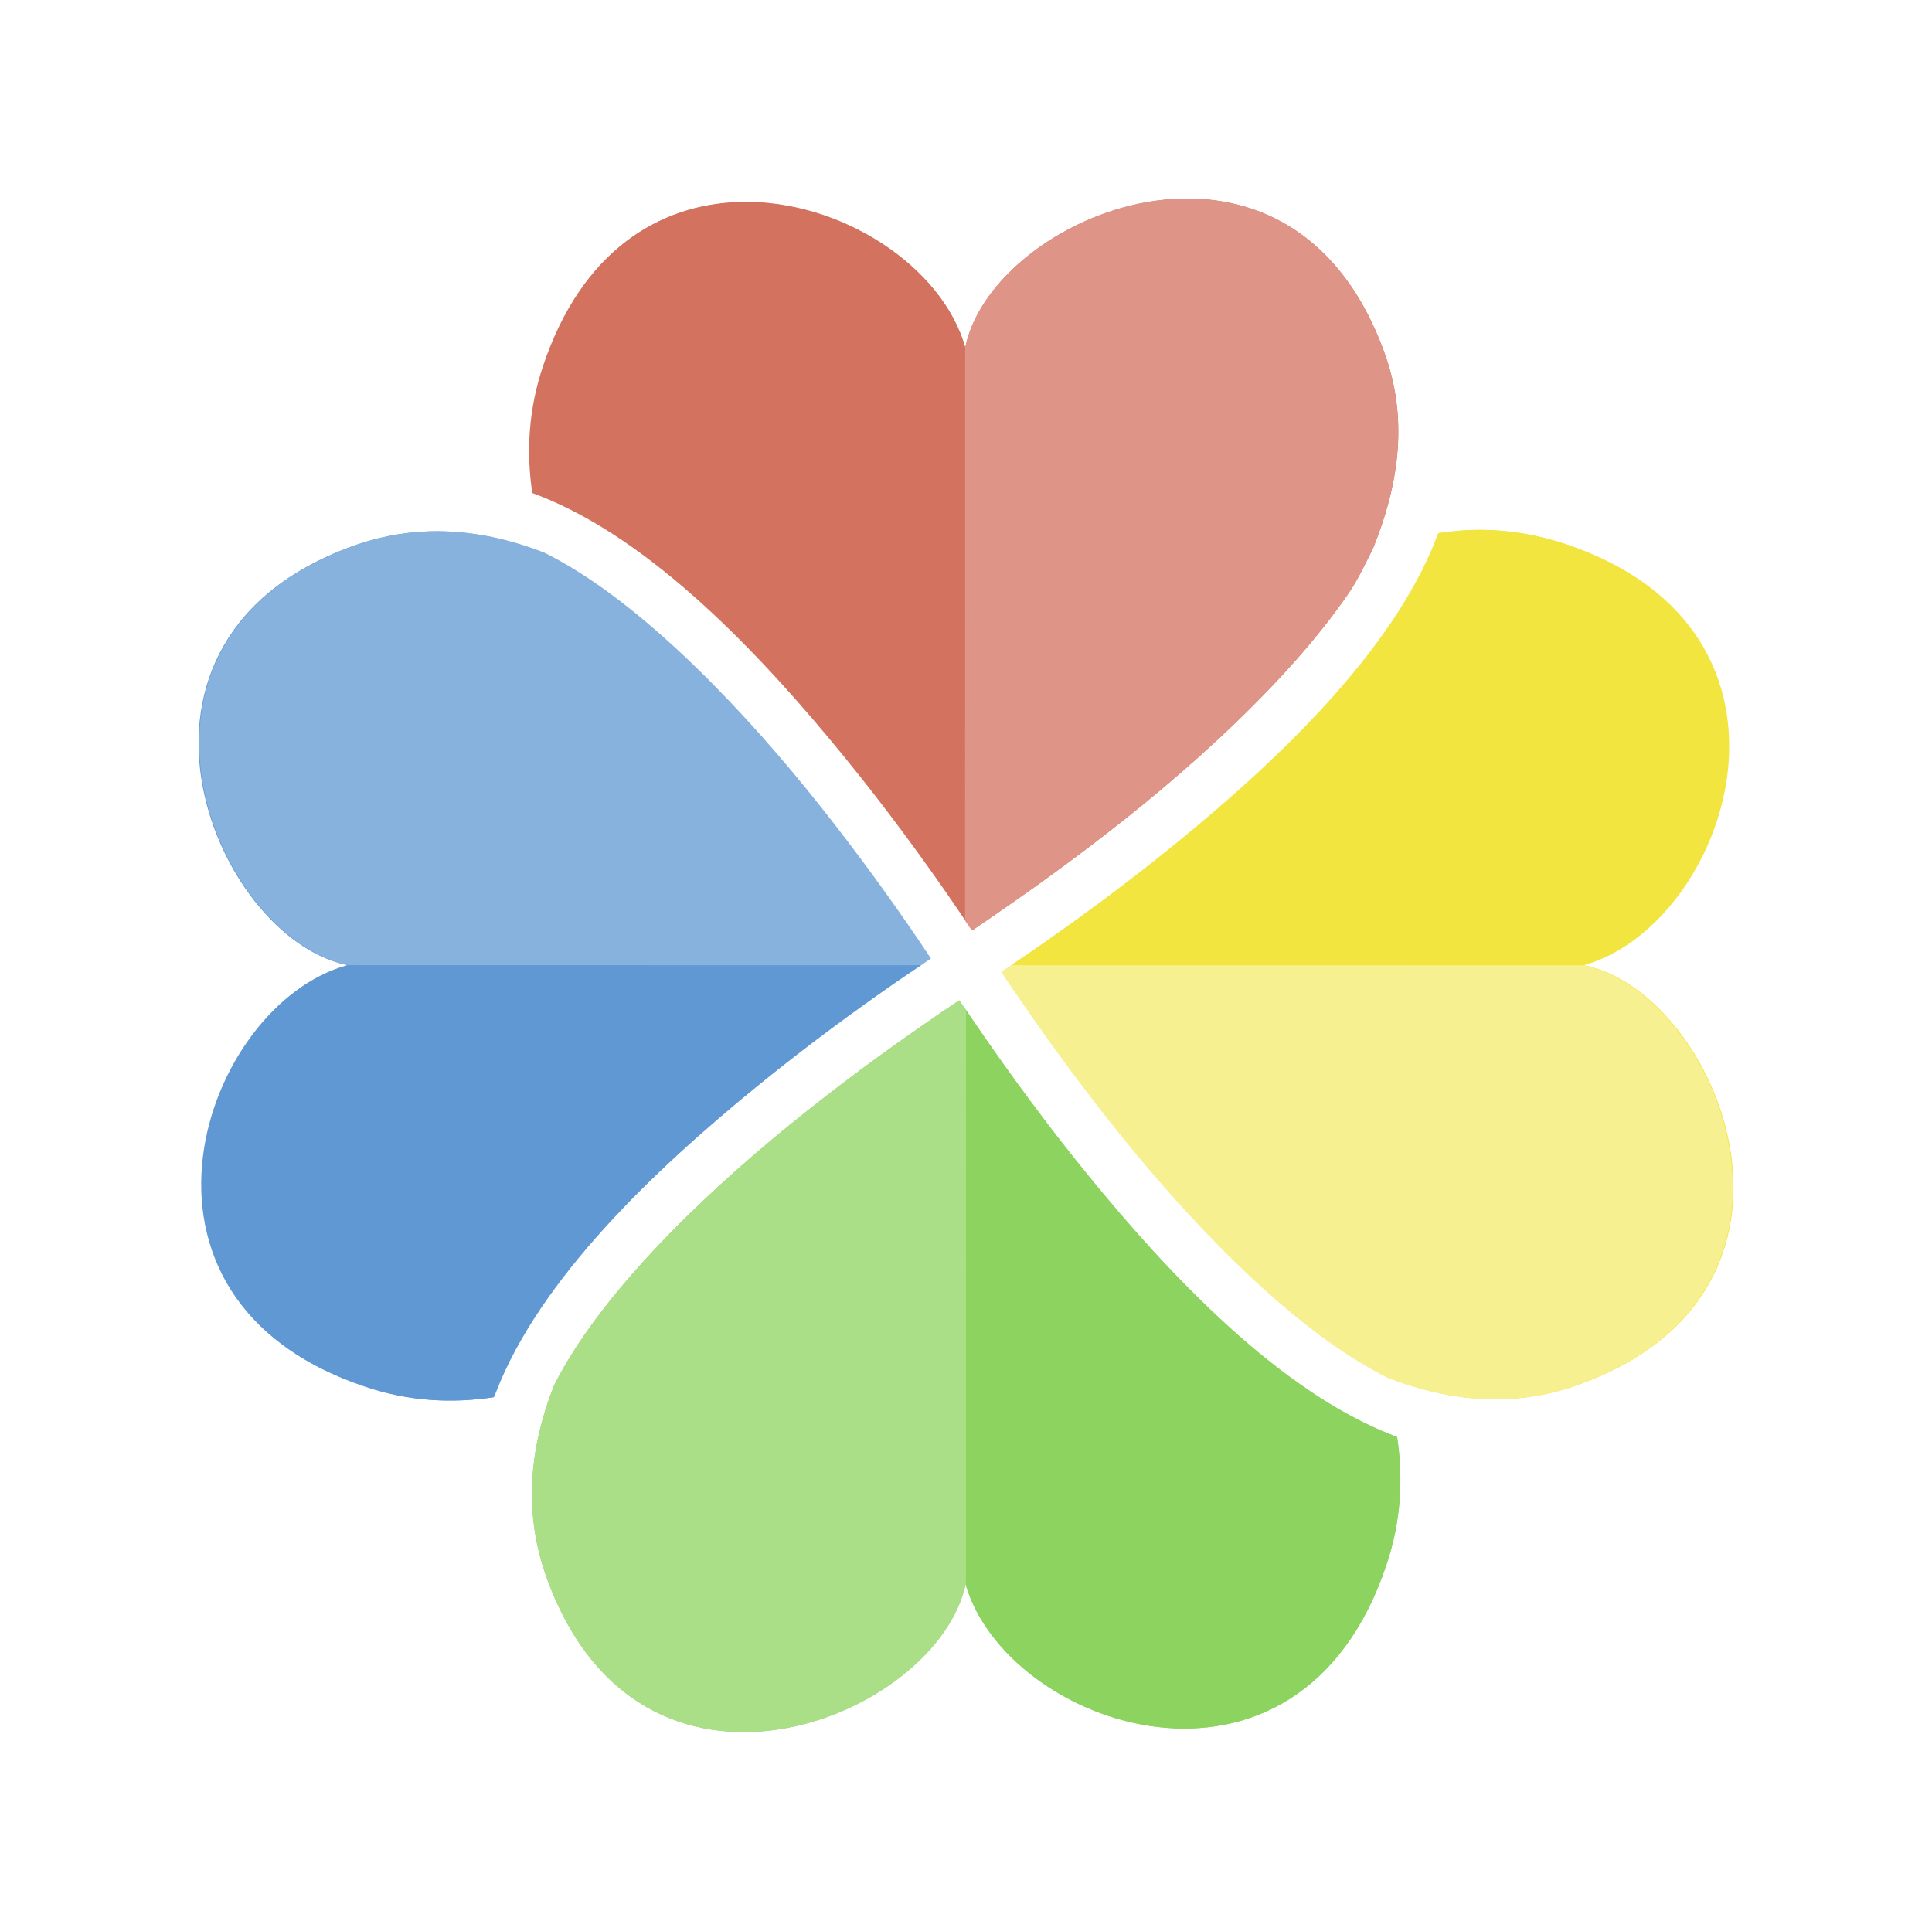
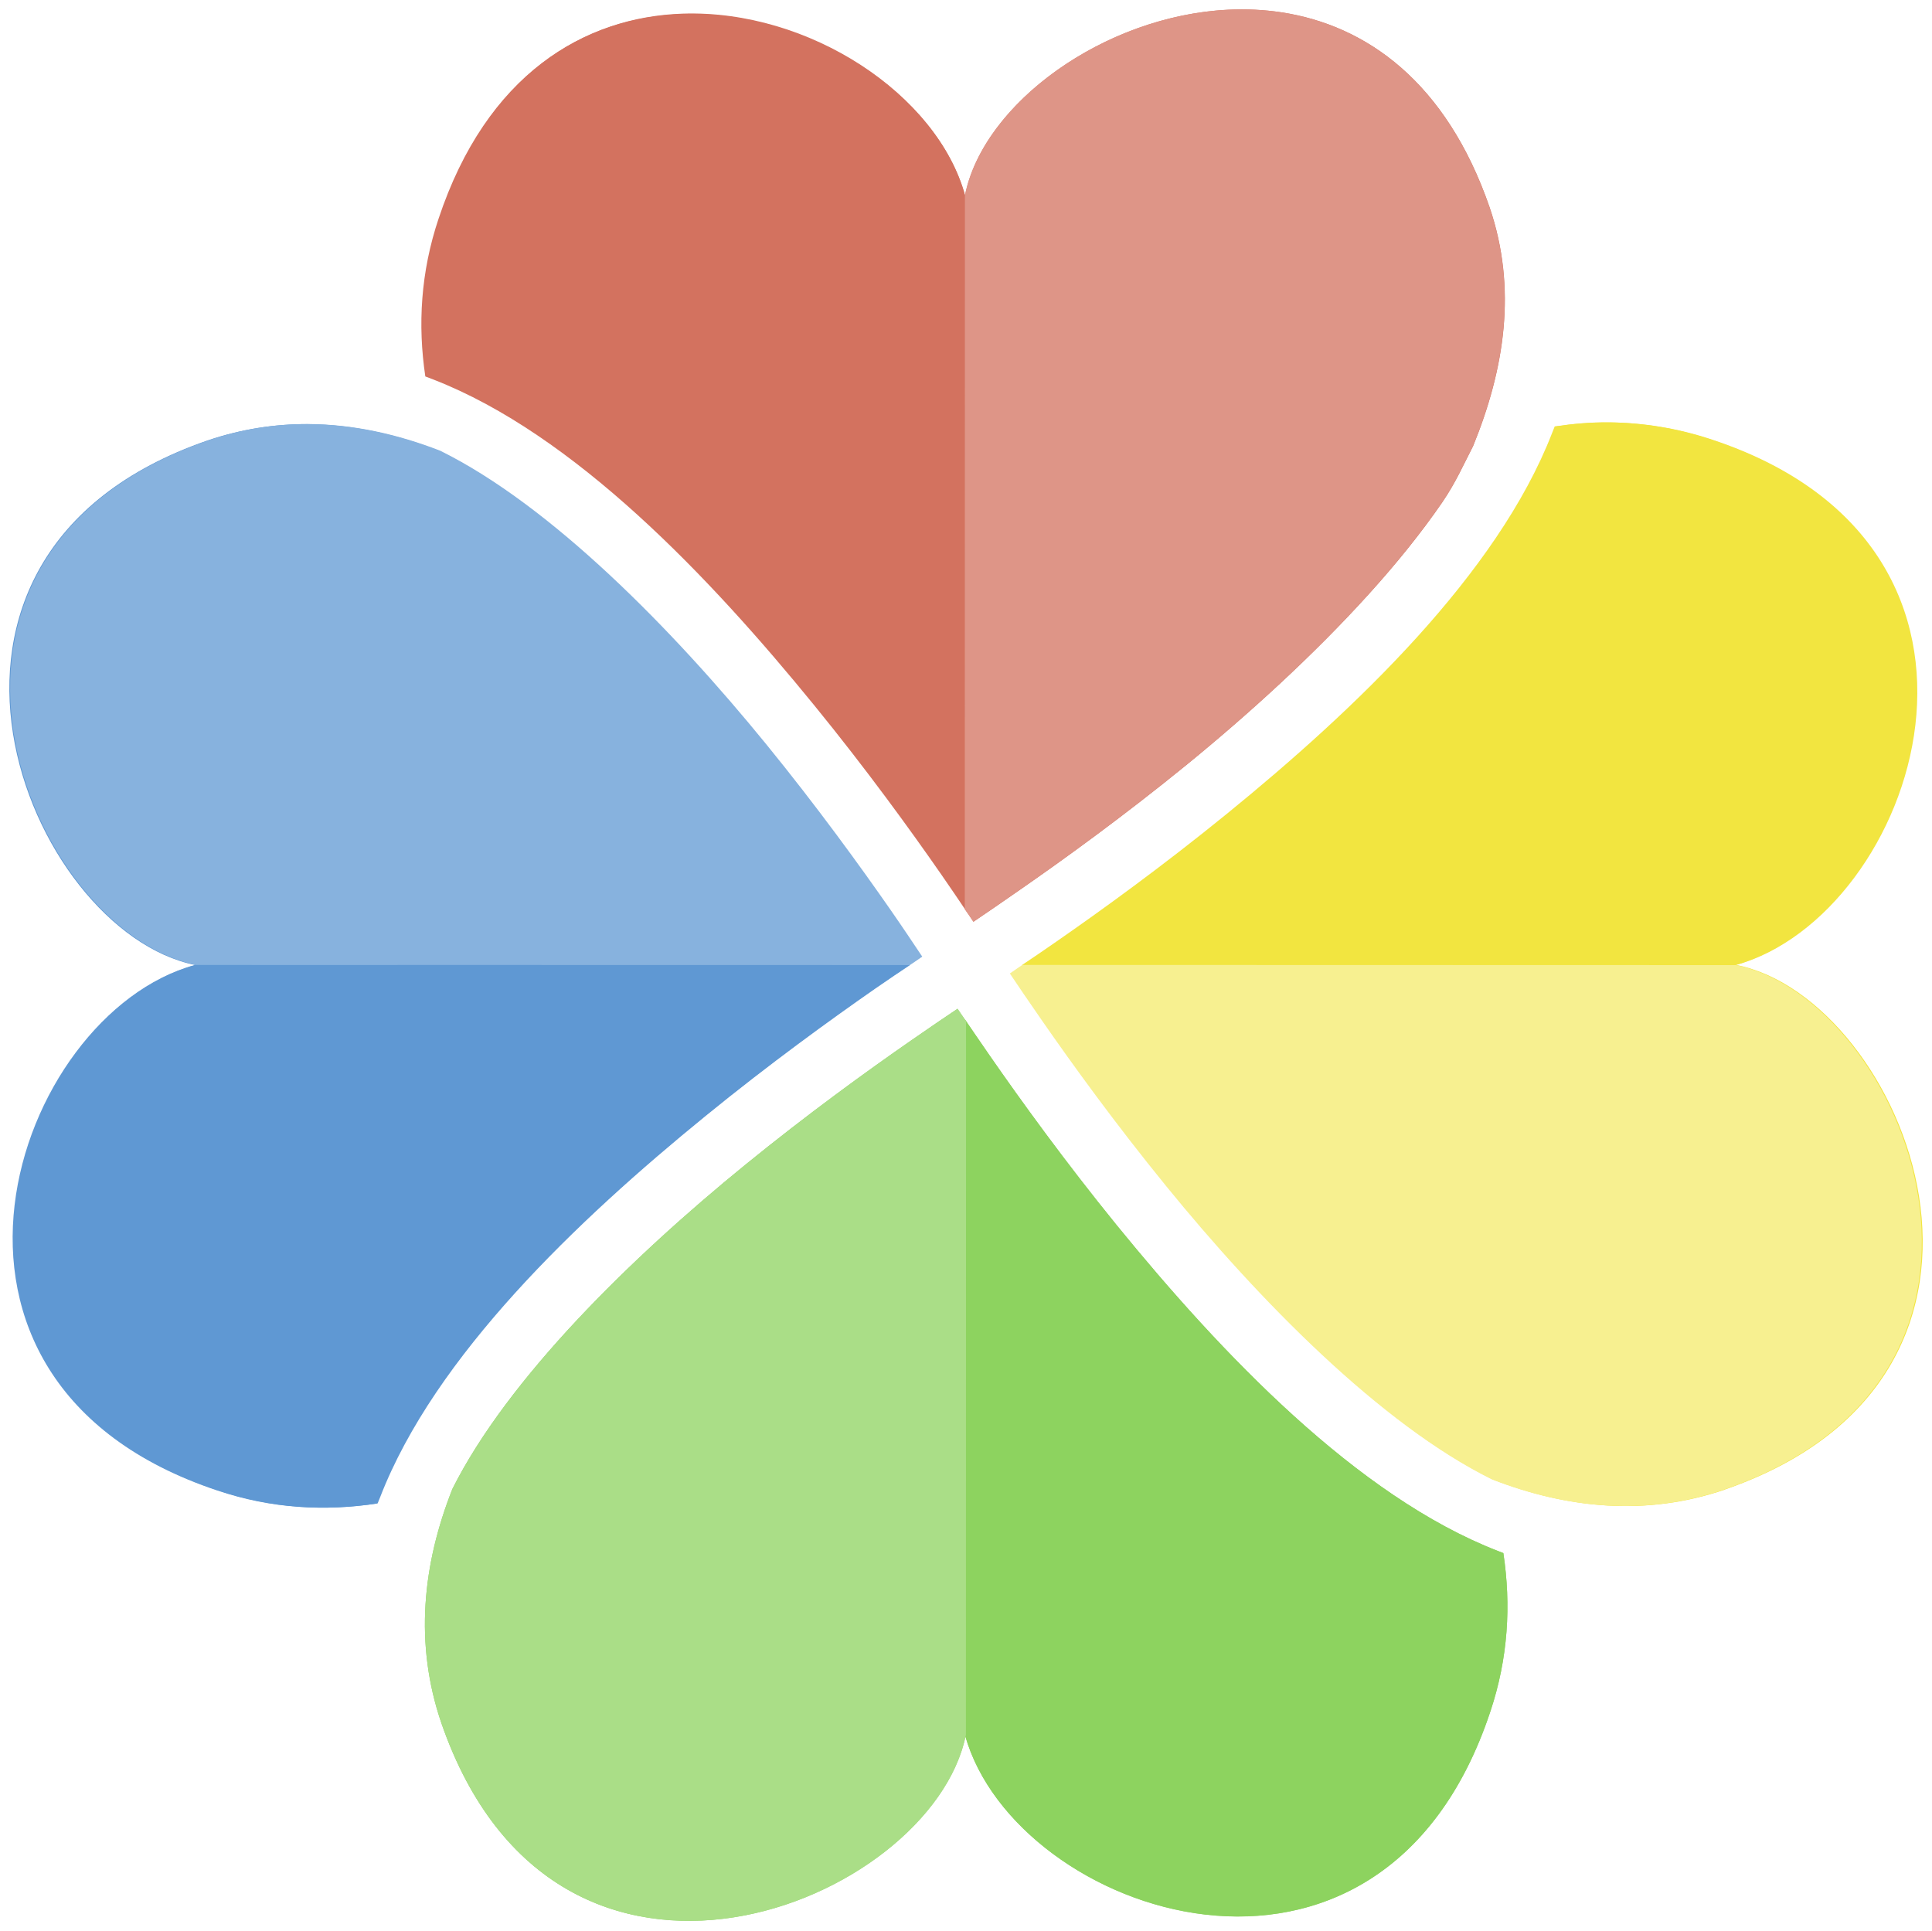
- <svg xmlns="http://www.w3.org/2000/svg" viewBox="0 0 4.865 4.862" version="1.1" id="svg26" width="4.865" height="4.862">
+ <svg xmlns="http://www.w3.org/2000/svg" height="1033.185" width="1034" id="svg26" version="1.1" viewBox="0 0 1034 1033.185">
  <defs id="defs30" />
-   <g id="g853" transform="matrix(0.2542611,0,0,0.2542611,0.5,0.4992494)">
-     <path style="fill:#d3725f" id="path2" d="m 9.685,0.006 c -0.989,0.048 -1.947,0.746 -2.092,1.475 l -0.001,5.672 c 0.02,0.029 0.051,0.073 0.068,0.1 0.097,-0.065 0.214,-0.146 0.368,-0.253 0.349,-0.242 0.822,-0.584 1.318,-0.988 0.496,-0.404 1.013,-0.874 1.453,-1.36 0.22,-0.243 0.42,-0.49 0.588,-0.735 0.103,-0.151 0.167,-0.296 0.243,-0.444 0.25,-0.613 0.351,-1.252 0.131,-1.897 -0.344,-0.996 -0.979,-1.446 -1.652,-1.549 -0.14,-0.021 -0.282,-0.028 -0.423,-0.021 z m -4.341,0.035 c -0.78,0.025 -1.552,0.477 -1.934,1.626 -0.142,0.424 -0.166,0.844 -0.105,1.253 l 0.063,0.024 c 1.12,0.435 2.196,1.569 3.026,2.588 0.415,0.509 0.765,0.992 1.012,1.348 0.077,0.11 0.133,0.195 0.187,0.274 l 0.001,-5.672 C 7.372,0.677 6.347,0.008 5.344,0.04 Z" />
-     <path style="fill:#8dd35f" id="path4" d="m 7.534,7.944 c -0.097,0.065 -0.215,0.145 -0.369,0.252 -0.349,0.242 -0.823,0.585 -1.319,0.989 -0.908,0.739 -1.886,1.697 -2.326,2.575 -0.237,0.6 -0.303,1.229 -0.088,1.859 0.915,2.648 3.881,1.437 4.164,0.108 0.407,1.421 3.3,2.42 4.17,-0.196 0.143,-0.427 0.166,-0.849 0.104,-1.261 l -0.044,-0.017 C 10.706,11.818 9.629,10.684 8.799,9.665 c -0.415,-0.51 -0.763,-0.992 -1.01,-1.348 -0.08,-0.116 -0.134,-0.195 -0.189,-0.275 -0.003,-0.004 -0.006,-0.009 -0.009,-0.013 -0.019,-0.028 -0.043,-0.062 -0.058,-0.084 z" />
-     <path style="fill:#5f98d3;paint-order:stroke markers fill" id="path6" d="m 2.375,3.299 c -0.265,-0.002 -0.533,0.039 -0.802,0.13 -2.656,0.918 -1.43,3.902 -0.095,4.168 l 2.835,5.29e-4 h -2.842 c -1.429,0.391 -2.443,3.302 0.182,4.175 0.428,0.144 0.852,0.166 1.266,0.103 l 0.021,-0.052 c 0.435,-1.12 1.567,-2.197 2.586,-3.027 0.509,-0.415 0.992,-0.765 1.348,-1.012 0.115,-0.08 0.194,-0.132 0.275,-0.187 1.76e-4,-1.17e-4 3.44e-4,-3.96e-4 5.29e-4,-5.29e-4 0.029,-0.019 0.072,-0.049 0.097,-0.066 -0.065,-0.097 -0.143,-0.216 -0.25,-0.369 -0.242,-0.349 -0.585,-0.822 -0.989,-1.318 -0.743,-0.912 -1.708,-1.895 -2.589,-2.332 -6.62e-4,-2.6e-4 -0.001,-2.46e-4 -0.002,-5.3e-4 -0.34,-0.132 -0.689,-0.21 -1.042,-0.212 z" />
-     <path style="fill:#f2e540" id="path8" d="m 12.714,3.285 v 5.29e-4 c -0.144,-0.002 -0.287,0.011 -0.429,0.032 l -0.021,0.053 c -0.435,1.12 -1.567,2.197 -2.586,3.027 -0.51,0.415 -0.994,0.765 -1.35,1.012 -0.116,0.081 -0.195,0.134 -0.276,0.189 h 0.001 c -0.029,0.02 -0.072,0.049 -0.097,0.066 0.065,0.097 0.145,0.215 0.252,0.369 0.242,0.349 0.584,0.822 0.988,1.318 0.743,0.913 1.708,1.897 2.59,2.333 0.595,0.231 1.219,0.294 1.843,0.081 v -5.31e-4 c 2.656,-0.918 1.429,-3.902 0.095,-4.168 h -0.007 c 1.428,-0.394 2.438,-3.302 -0.185,-4.174 -0.275,-0.092 -0.548,-0.135 -0.817,-0.138 z" />
-     <path style="fill:#8dd35f" id="path10" d="m 7.592,8.028 v 5.684 c 0.391,1.429 3.302,2.443 4.174,-0.182 0.143,-0.427 0.166,-0.849 0.104,-1.261 l -0.044,-0.017 C 10.706,11.818 9.629,10.684 8.799,9.665 8.385,9.155 8.037,8.673 7.79,8.317 7.706,8.196 7.649,8.112 7.592,8.028 Z" />
-     <path style="fill:#f2e540" id="path12" d="m 12.707,3.285 c -0.144,-0.002 -0.287,0.011 -0.429,0.032 l -0.021,0.053 C 11.822,4.491 10.69,5.568 9.671,6.397 9.161,6.812 8.677,7.162 8.321,7.409 8.205,7.49 8.126,7.543 8.044,7.598 H 13.706 C 15.135,7.207 16.149,4.296 13.524,3.423 13.249,3.331 12.976,3.288 12.707,3.285 Z" />
-     <path style="fill:#d3725f" id="path14" d="M 5.352,0.037 C 4.572,0.062 3.8,0.514 3.418,1.663 3.276,2.087 3.252,2.507 3.312,2.916 l 0.063,0.024 c 1.12,0.435 2.196,1.569 3.026,2.588 0.415,0.509 0.765,0.992 1.012,1.348 0.077,0.11 0.126,0.184 0.179,0.263 V 1.481 C 7.372,0.677 6.355,0.005 5.352,0.037 Z" />
-     <path style="fill:#5f98d3;paint-order:stroke markers fill" id="path16" d="m 1.478,7.597 c -1.429,0.391 -2.443,3.302 0.182,4.175 0.428,0.144 0.852,0.166 1.266,0.103 l 0.021,-0.052 C 3.381,10.703 4.513,9.626 5.532,8.796 6.041,8.381 6.524,8.032 6.88,7.784 6.995,7.704 7.074,7.652 7.156,7.597 Z" />
-     <path style="fill:#87b2de;paint-order:stroke markers fill" id="path18" d="M 2.381,3.298 C 2.115,3.297 1.847,3.337 1.579,3.429 -1.077,4.347 0.15,7.33 1.484,7.596 l 5.671,0.001 c 0.029,-0.019 0.072,-0.049 0.098,-0.067 C 7.188,7.433 7.11,7.315 7.003,7.161 6.761,6.813 6.418,6.339 6.014,5.843 5.271,4.931 4.306,3.947 3.425,3.511 3.424,3.511 3.424,3.511 3.423,3.51 3.083,3.378 2.734,3.301 2.381,3.298 Z" />
-     <path style="fill:#f7f090" id="path20" d="m 8.048,7.596 c -0.029,0.02 -0.073,0.05 -0.099,0.068 0.065,0.097 0.145,0.215 0.252,0.369 0.242,0.349 0.584,0.822 0.988,1.318 0.743,0.913 1.708,1.897 2.59,2.333 0.595,0.231 1.219,0.294 1.843,0.082 v -5.29e-4 c 2.656,-0.918 1.429,-3.902 0.095,-4.168 z" />
-     <path style="fill:#aade87" id="path22" d="M 7.534,7.944 C 7.437,8.009 7.319,8.089 7.165,8.196 6.816,8.438 6.342,8.781 5.846,9.185 4.938,9.924 3.96,10.882 3.52,11.76 c -0.237,0.6 -0.303,1.229 -0.088,1.859 0.918,2.656 3.902,1.43 4.168,0.095 L 7.601,8.042 C 7.581,8.013 7.551,7.97 7.534,7.944 Z" />
-     <path style="fill:#de9587" id="path24" d="m 10.108,0.027 c -1.122,-0.172 -2.349,0.62 -2.516,1.454 l -10e-4,5.672 c 0.02,0.029 0.051,0.073 0.068,0.1 0.097,-0.065 0.214,-0.146 0.368,-0.253 0.349,-0.242 0.822,-0.584 1.318,-0.988 0.496,-0.404 1.013,-0.874 1.453,-1.36 0.22,-0.243 0.42,-0.49 0.588,-0.735 0.103,-0.151 0.167,-0.296 0.243,-0.444 0.25,-0.613 0.351,-1.252 0.131,-1.897 C 11.416,0.58 10.781,0.13 10.108,0.027 Z" />
+   <g transform="matrix(67.36227,0,0,67.36227,4.999999,4.801145)" id="g853">
+     <path d="m 9.685,0.006 c -0.989,0.048 -1.947,0.746 -2.092,1.475 l -0.001,5.672 c 0.02,0.029 0.051,0.073 0.068,0.1 0.097,-0.065 0.214,-0.146 0.368,-0.253 0.349,-0.242 0.822,-0.584 1.318,-0.988 0.496,-0.404 1.013,-0.874 1.453,-1.36 0.22,-0.243 0.42,-0.49 0.588,-0.735 0.103,-0.151 0.167,-0.296 0.243,-0.444 0.25,-0.613 0.351,-1.252 0.131,-1.897 -0.344,-0.996 -0.979,-1.446 -1.652,-1.549 -0.14,-0.021 -0.282,-0.028 -0.423,-0.021 z m -4.341,0.035 c -0.78,0.025 -1.552,0.477 -1.934,1.626 -0.142,0.424 -0.166,0.844 -0.105,1.253 l 0.063,0.024 c 1.12,0.435 2.196,1.569 3.026,2.588 0.415,0.509 0.765,0.992 1.012,1.348 0.077,0.11 0.133,0.195 0.187,0.274 l 0.001,-5.672 C 7.372,0.677 6.347,0.008 5.344,0.04 Z" id="path2" style="fill:#d3725f" />
+     <path d="m 7.534,7.944 c -0.097,0.065 -0.215,0.145 -0.369,0.252 -0.349,0.242 -0.823,0.585 -1.319,0.989 -0.908,0.739 -1.886,1.697 -2.326,2.575 -0.237,0.6 -0.303,1.229 -0.088,1.859 0.915,2.648 3.881,1.437 4.164,0.108 0.407,1.421 3.3,2.42 4.17,-0.196 0.143,-0.427 0.166,-0.849 0.104,-1.261 l -0.044,-0.017 C 10.706,11.818 9.629,10.684 8.799,9.665 c -0.415,-0.51 -0.763,-0.992 -1.01,-1.348 -0.08,-0.116 -0.134,-0.195 -0.189,-0.275 -0.003,-0.004 -0.006,-0.009 -0.009,-0.013 -0.019,-0.028 -0.043,-0.062 -0.058,-0.084 z" id="path4" style="fill:#8dd35f" />
+     <path d="m 2.375,3.299 c -0.265,-0.002 -0.533,0.039 -0.802,0.13 -2.656,0.918 -1.43,3.902 -0.095,4.168 l 2.835,5.29e-4 h -2.842 c -1.429,0.391 -2.443,3.302 0.182,4.175 0.428,0.144 0.852,0.166 1.266,0.103 l 0.021,-0.052 c 0.435,-1.12 1.567,-2.197 2.586,-3.027 0.509,-0.415 0.992,-0.765 1.348,-1.012 0.115,-0.08 0.194,-0.132 0.275,-0.187 1.76e-4,-1.17e-4 3.44e-4,-3.96e-4 5.29e-4,-5.29e-4 0.029,-0.019 0.072,-0.049 0.097,-0.066 -0.065,-0.097 -0.143,-0.216 -0.25,-0.369 -0.242,-0.349 -0.585,-0.822 -0.989,-1.318 -0.743,-0.912 -1.708,-1.895 -2.589,-2.332 -6.62e-4,-2.6e-4 -0.001,-2.46e-4 -0.002,-5.3e-4 -0.34,-0.132 -0.689,-0.21 -1.042,-0.212 z" id="path6" style="fill:#5f98d3;paint-order:stroke markers fill" />
+     <path d="m 12.714,3.285 v 5.29e-4 c -0.144,-0.002 -0.287,0.011 -0.429,0.032 l -0.021,0.053 c -0.435,1.12 -1.567,2.197 -2.586,3.027 -0.51,0.415 -0.994,0.765 -1.35,1.012 -0.116,0.081 -0.195,0.134 -0.276,0.189 h 0.001 c -0.029,0.02 -0.072,0.049 -0.097,0.066 0.065,0.097 0.145,0.215 0.252,0.369 0.242,0.349 0.584,0.822 0.988,1.318 0.743,0.913 1.708,1.897 2.59,2.333 0.595,0.231 1.219,0.294 1.843,0.081 v -5.31e-4 c 2.656,-0.918 1.429,-3.902 0.095,-4.168 h -0.007 c 1.428,-0.394 2.438,-3.302 -0.185,-4.174 -0.275,-0.092 -0.548,-0.135 -0.817,-0.138 z" id="path8" style="fill:#f2e540" />
+     <path d="m 7.592,8.028 v 5.684 c 0.391,1.429 3.302,2.443 4.174,-0.182 0.143,-0.427 0.166,-0.849 0.104,-1.261 l -0.044,-0.017 C 10.706,11.818 9.629,10.684 8.799,9.665 8.385,9.155 8.037,8.673 7.79,8.317 7.706,8.196 7.649,8.112 7.592,8.028 Z" id="path10" style="fill:#8dd35f" />
+     <path d="m 12.707,3.285 c -0.144,-0.002 -0.287,0.011 -0.429,0.032 l -0.021,0.053 C 11.822,4.491 10.69,5.568 9.671,6.397 9.161,6.812 8.677,7.162 8.321,7.409 8.205,7.49 8.126,7.543 8.044,7.598 H 13.706 C 15.135,7.207 16.149,4.296 13.524,3.423 13.249,3.331 12.976,3.288 12.707,3.285 Z" id="path12" style="fill:#f2e540" />
+     <path d="M 5.352,0.037 C 4.572,0.062 3.8,0.514 3.418,1.663 3.276,2.087 3.252,2.507 3.312,2.916 l 0.063,0.024 c 1.12,0.435 2.196,1.569 3.026,2.588 0.415,0.509 0.765,0.992 1.012,1.348 0.077,0.11 0.126,0.184 0.179,0.263 V 1.481 C 7.372,0.677 6.355,0.005 5.352,0.037 Z" id="path14" style="fill:#d3725f" />
+     <path d="m 1.478,7.597 c -1.429,0.391 -2.443,3.302 0.182,4.175 0.428,0.144 0.852,0.166 1.266,0.103 l 0.021,-0.052 C 3.381,10.703 4.513,9.626 5.532,8.796 6.041,8.381 6.524,8.032 6.88,7.784 6.995,7.704 7.074,7.652 7.156,7.597 Z" id="path16" style="fill:#5f98d3;paint-order:stroke markers fill" />
+     <path d="M 2.381,3.298 C 2.115,3.297 1.847,3.337 1.579,3.429 -1.077,4.347 0.15,7.33 1.484,7.596 l 5.671,0.001 c 0.029,-0.019 0.072,-0.049 0.098,-0.067 C 7.188,7.433 7.11,7.315 7.003,7.161 6.761,6.813 6.418,6.339 6.014,5.843 5.271,4.931 4.306,3.947 3.425,3.511 3.424,3.511 3.424,3.511 3.423,3.51 3.083,3.378 2.734,3.301 2.381,3.298 Z" id="path18" style="fill:#87b2de;paint-order:stroke markers fill" />
+     <path d="m 8.048,7.596 c -0.029,0.02 -0.073,0.05 -0.099,0.068 0.065,0.097 0.145,0.215 0.252,0.369 0.242,0.349 0.584,0.822 0.988,1.318 0.743,0.913 1.708,1.897 2.59,2.333 0.595,0.231 1.219,0.294 1.843,0.082 v -5.29e-4 c 2.656,-0.918 1.429,-3.902 0.095,-4.168 z" id="path20" style="fill:#f7f090" />
+     <path d="M 7.534,7.944 C 7.437,8.009 7.319,8.089 7.165,8.196 6.816,8.438 6.342,8.781 5.846,9.185 4.938,9.924 3.96,10.882 3.52,11.76 c -0.237,0.6 -0.303,1.229 -0.088,1.859 0.918,2.656 3.902,1.43 4.168,0.095 L 7.601,8.042 C 7.581,8.013 7.551,7.97 7.534,7.944 Z" id="path22" style="fill:#aade87" />
+     <path d="m 10.108,0.027 c -1.122,-0.172 -2.349,0.62 -2.516,1.454 l -10e-4,5.672 c 0.02,0.029 0.051,0.073 0.068,0.1 0.097,-0.065 0.214,-0.146 0.368,-0.253 0.349,-0.242 0.822,-0.584 1.318,-0.988 0.496,-0.404 1.013,-0.874 1.453,-1.36 0.22,-0.243 0.42,-0.49 0.588,-0.735 0.103,-0.151 0.167,-0.296 0.243,-0.444 0.25,-0.613 0.351,-1.252 0.131,-1.897 C 11.416,0.58 10.781,0.13 10.108,0.027 Z" id="path24" style="fill:#de9587" />
  </g>
-   <circle style="display:none;opacity:0.143;fill:#000000;fill-opacity:1;stroke:none;stroke-width:56.731;stroke-linecap:round;stroke-linejoin:round;stroke-miterlimit:4;stroke-dasharray:none;stroke-opacity:1;paint-order:stroke markers fill" id="path839" cx="2.433" cy="2.425" r="7.601" />
+   <circle r="7.601" cy="1025.226" cx="4.969" id="path839" style="display:none;opacity:0.143;fill:#000000;fill-opacity:1;stroke:none;stroke-width:56.731;stroke-linecap:round;stroke-linejoin:round;stroke-miterlimit:4;stroke-dasharray:none;stroke-opacity:1;paint-order:stroke markers fill" />
</svg>
